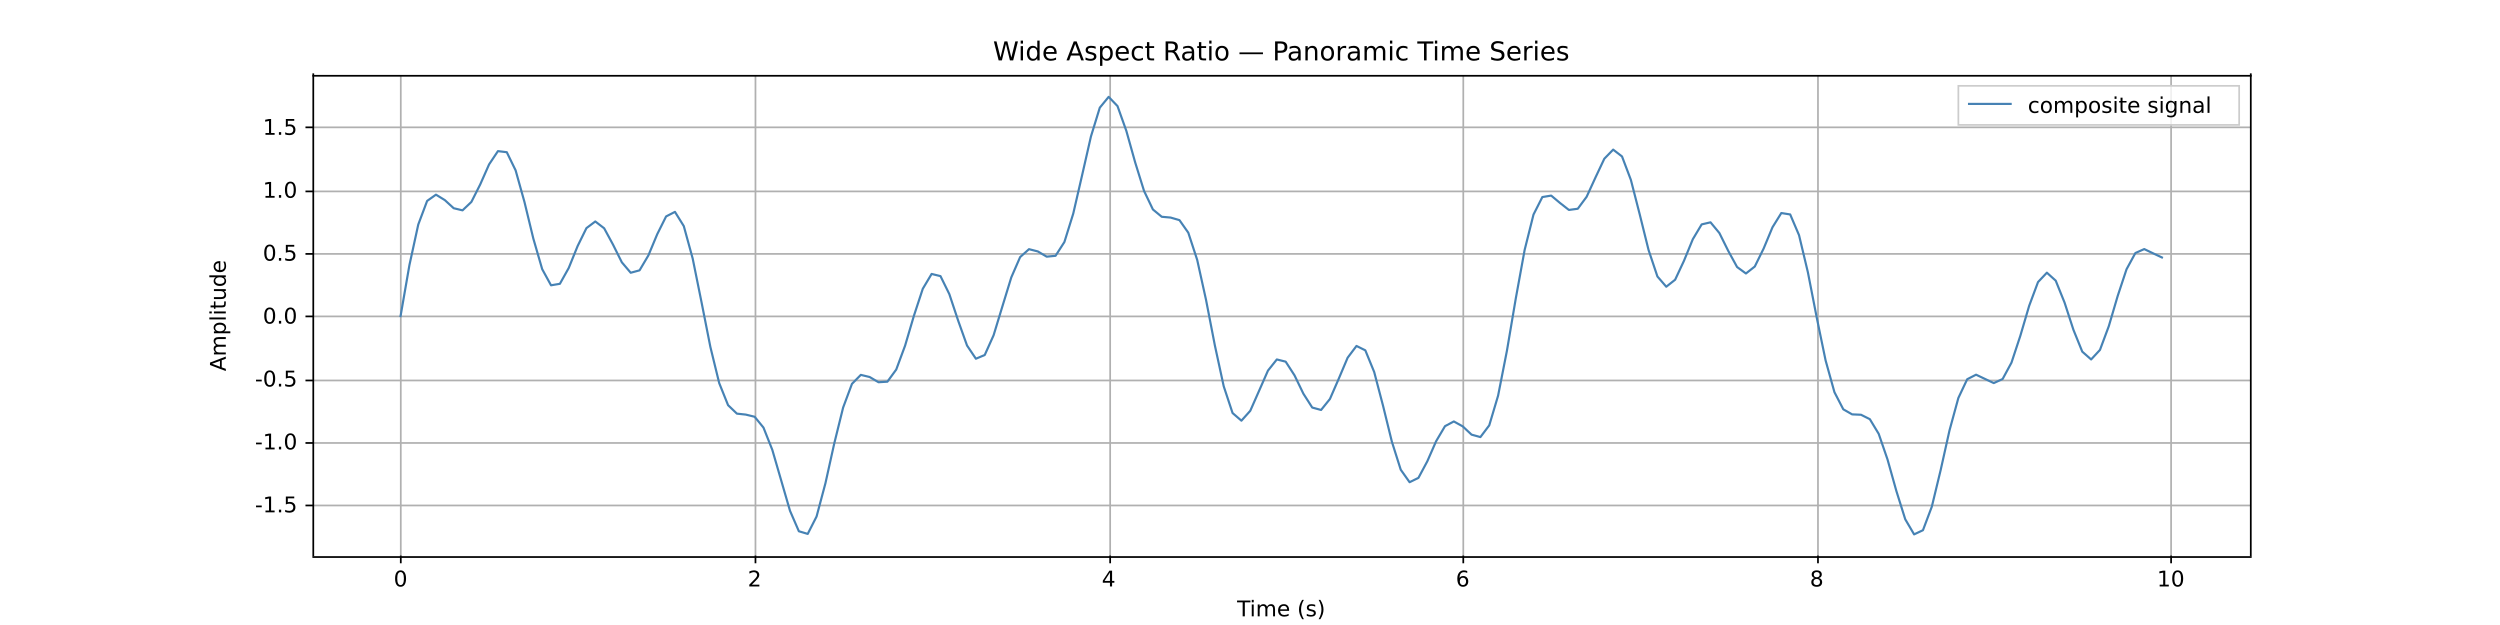
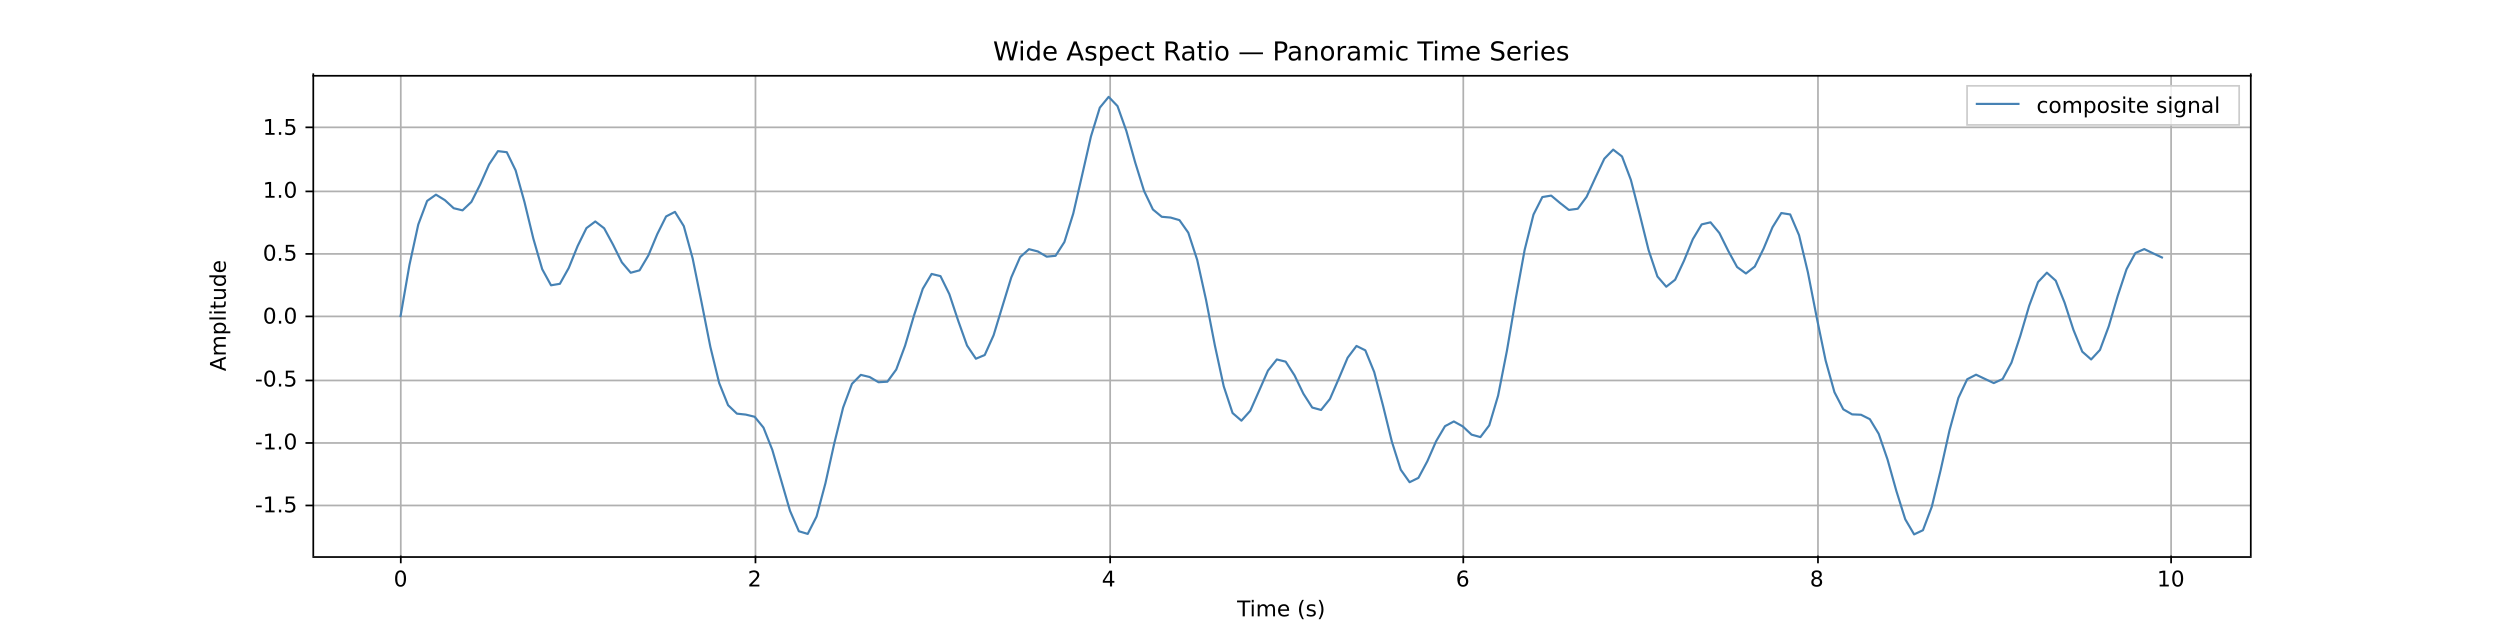
<svg xmlns="http://www.w3.org/2000/svg" width="1600" height="400" viewBox="0 0 1600 400">
  <defs>
    <clipPath id="clip-1">
      <rect x="200.00" y="44.00" width="1240.00" height="308.00" />
    </clipPath>
    <clipPath id="clip-2">
      <rect x="200.00" y="44.00" width="1240.00" height="308.00" />
    </clipPath>
    <clipPath id="clip-3">
      <rect x="200.00" y="44.00" width="1240.00" height="308.00" />
    </clipPath>
    <clipPath id="clip-4">
      <rect x="200.00" y="44.00" width="1240.00" height="308.00" />
    </clipPath>
    <clipPath id="clip-5">
      <rect x="200.00" y="44.00" width="1240.00" height="308.00" />
    </clipPath>
    <clipPath id="clip-6">
      <rect x="200.00" y="44.00" width="1240.00" height="308.00" />
    </clipPath>
    <clipPath id="clip-7">
      <rect x="200.00" y="44.00" width="1240.00" height="308.00" />
    </clipPath>
    <clipPath id="clip-8">
      <rect x="200.00" y="44.00" width="1240.00" height="308.00" />
    </clipPath>
    <clipPath id="clip-9">
      <rect x="200.00" y="44.00" width="1240.00" height="308.00" />
    </clipPath>
    <clipPath id="clip-10">
      <rect x="200.00" y="44.00" width="1240.00" height="308.00" />
    </clipPath>
    <clipPath id="clip-11">
      <rect x="200.00" y="44.00" width="1240.00" height="308.00" />
    </clipPath>
    <clipPath id="clip-12">
      <rect x="200.00" y="44.00" width="1240.00" height="308.00" />
    </clipPath>
    <clipPath id="clip-13">
      <rect x="200.00" y="44.00" width="1240.00" height="308.00" />
    </clipPath>
  </defs>
  <g transform="translate(0,400) scale(1,-1)">
    <rect width="1600" height="400" fill="white" />
    <path d="M 0.00 0.00 L 1600.00 0.00 L 1600.00 400.00 L 0.00 400.00 L 0.00 0.00 Z " fill="#FFFFFF" fill-opacity="1.00" stroke="#000000" stroke-opacity="1.00" stroke-width="0.00" stroke-linecap="butt" stroke-linejoin="miter" />
    <path d="M 200.00 44.00 L 1440.00 44.00 L 1440.00 352.00 L 200.00 352.00 L 200.00 44.00 Z " fill="#FFFFFF" fill-opacity="1.00" stroke="none" stroke-opacity="0.00" stroke-width="0.00" stroke-linecap="butt" stroke-linejoin="miter" />
    <path d="M 256.50 44.50 L 256.50 352.50 " fill="none" fill-opacity="0.00" stroke="#B0B0B0" stroke-opacity="1.00" stroke-width="1.11" stroke-linecap="butt" stroke-linejoin="miter" clip-path="url(#clip-1)" />
    <path d="M 483.50 44.50 L 483.50 352.50 " fill="none" fill-opacity="0.00" stroke="#B0B0B0" stroke-opacity="1.00" stroke-width="1.11" stroke-linecap="butt" stroke-linejoin="miter" clip-path="url(#clip-2)" />
    <path d="M 710.50 44.50 L 710.50 352.50 " fill="none" fill-opacity="0.00" stroke="#B0B0B0" stroke-opacity="1.00" stroke-width="1.11" stroke-linecap="butt" stroke-linejoin="miter" clip-path="url(#clip-3)" />
    <path d="M 936.50 44.50 L 936.50 352.50 " fill="none" fill-opacity="0.00" stroke="#B0B0B0" stroke-opacity="1.00" stroke-width="1.11" stroke-linecap="butt" stroke-linejoin="miter" clip-path="url(#clip-4)" />
    <path d="M 1163.50 44.50 L 1163.50 352.50 " fill="none" fill-opacity="0.00" stroke="#B0B0B0" stroke-opacity="1.00" stroke-width="1.11" stroke-linecap="butt" stroke-linejoin="miter" clip-path="url(#clip-5)" />
    <path d="M 1389.50 44.50 L 1389.50 352.50 " fill="none" fill-opacity="0.00" stroke="#B0B0B0" stroke-opacity="1.00" stroke-width="1.11" stroke-linecap="butt" stroke-linejoin="miter" clip-path="url(#clip-6)" />
    <path d="M 200.50 76.50 L 1440.50 76.50 " fill="none" fill-opacity="0.00" stroke="#B0B0B0" stroke-opacity="1.00" stroke-width="1.11" stroke-linecap="butt" stroke-linejoin="miter" clip-path="url(#clip-7)" />
    <path d="M 200.50 116.50 L 1440.50 116.50 " fill="none" fill-opacity="0.00" stroke="#B0B0B0" stroke-opacity="1.00" stroke-width="1.11" stroke-linecap="butt" stroke-linejoin="miter" clip-path="url(#clip-8)" />
    <path d="M 200.50 156.50 L 1440.50 156.50 " fill="none" fill-opacity="0.00" stroke="#B0B0B0" stroke-opacity="1.00" stroke-width="1.11" stroke-linecap="butt" stroke-linejoin="miter" clip-path="url(#clip-9)" />
    <path d="M 200.50 197.50 L 1440.50 197.50 " fill="none" fill-opacity="0.00" stroke="#B0B0B0" stroke-opacity="1.00" stroke-width="1.11" stroke-linecap="butt" stroke-linejoin="miter" clip-path="url(#clip-10)" />
    <path d="M 200.50 237.50 L 1440.50 237.50 " fill="none" fill-opacity="0.00" stroke="#B0B0B0" stroke-opacity="1.00" stroke-width="1.11" stroke-linecap="butt" stroke-linejoin="miter" clip-path="url(#clip-11)" />
    <path d="M 200.50 277.50 L 1440.50 277.50 " fill="none" fill-opacity="0.00" stroke="#B0B0B0" stroke-opacity="1.00" stroke-width="1.11" stroke-linecap="butt" stroke-linejoin="miter" clip-path="url(#clip-12)" />
    <path d="M 200.50 318.50 L 1440.50 318.50 " fill="none" fill-opacity="0.00" stroke="#B0B0B0" stroke-opacity="1.00" stroke-width="1.11" stroke-linecap="butt" stroke-linejoin="miter" clip-path="url(#clip-13)" />
    <path d="M 256.36 197.71 L 262.03 230.34 L 267.69 256.30 L 273.36 271.41 L 279.02 275.42 L 284.69 271.93 L 290.35 266.74 L 296.02 265.38 L 301.68 270.76 L 307.35 281.99 L 313.01 294.78 L 318.68 303.28 L 324.34 302.59 L 330.00 290.96 L 335.67 270.67 L 341.33 247.31 L 347.00 227.74 L 352.66 217.41 L 358.33 218.37 L 363.99 228.50 L 369.66 242.48 L 375.32 254.00 L 380.99 258.26 L 386.65 253.91 L 392.32 243.47 L 397.98 232.11 L 403.65 225.44 L 409.31 226.98 L 414.97 236.54 L 420.64 250.14 L 426.30 261.48 L 431.97 264.40 L 437.63 255.29 L 443.30 234.61 L 448.96 206.66 L 454.63 177.99 L 460.29 154.82 L 465.96 140.70 L 471.62 135.27 L 477.29 134.66 L 482.95 133.28 L 488.62 126.35 L 494.28 112.08 L 499.95 92.56 L 505.61 73.07 L 511.27 60.00 L 516.94 58.30 L 522.60 69.43 L 528.27 90.70 L 533.93 116.22 L 539.60 139.17 L 545.26 154.34 L 550.93 160.08 L 556.59 158.71 L 562.26 155.37 L 567.92 155.72 L 573.59 163.49 L 579.25 178.77 L 584.92 197.96 L 590.58 215.18 L 596.24 224.68 L 601.91 223.28 L 607.57 211.77 L 613.24 194.74 L 618.90 178.87 L 624.57 170.42 L 630.23 172.80 L 635.90 185.43 L 641.56 204.01 L 647.23 222.48 L 652.89 235.47 L 658.56 240.53 L 664.22 239.08 L 669.89 235.74 L 675.55 236.29 L 681.22 245.13 L 686.88 263.31 L 692.54 287.83 L 698.21 312.69 L 703.87 331.09 L 709.54 338.00 L 715.20 332.11 L 720.87 316.20 L 726.53 295.99 L 732.20 277.78 L 737.86 265.94 L 743.53 261.26 L 749.19 260.76 L 754.86 259.11 L 760.52 251.05 L 766.19 233.72 L 771.85 208.13 L 777.51 178.94 L 783.18 152.77 L 788.84 135.66 L 794.51 130.77 L 800.17 137.09 L 805.84 149.95 L 811.50 162.82 L 817.17 169.95 L 822.83 168.54 L 828.50 159.76 L 834.16 148.05 L 839.83 139.17 L 845.49 137.62 L 851.16 144.67 L 856.82 157.67 L 862.49 171.07 L 868.15 178.59 L 873.81 175.78 L 879.48 161.92 L 885.14 140.34 L 890.81 117.27 L 896.47 99.39 L 902.14 91.39 L 907.80 94.17 L 913.47 104.76 L 919.13 117.65 L 924.80 127.25 L 930.46 130.27 L 936.13 127.13 L 941.79 121.83 L 947.46 120.27 L 953.12 127.78 L 958.78 146.78 L 964.45 175.62 L 970.11 209.04 L 975.78 240.09 L 981.44 262.69 L 987.11 273.89 L 992.77 274.82 L 998.44 270.07 L 1004.10 265.64 L 1009.77 266.40 L 1015.43 274.04 L 1021.10 286.40 L 1026.76 298.41 L 1032.43 304.24 L 1038.09 299.87 L 1043.76 284.87 L 1049.42 262.81 L 1055.08 239.99 L 1060.75 223.05 L 1066.41 216.50 L 1072.08 220.97 L 1077.74 233.09 L 1083.41 246.92 L 1089.07 256.39 L 1094.74 257.71 L 1100.40 250.86 L 1106.07 239.45 L 1111.73 229.11 L 1117.40 224.97 L 1123.06 229.42 L 1128.73 240.95 L 1134.39 254.54 L 1140.05 263.66 L 1145.72 262.75 L 1151.38 249.49 L 1157.05 225.72 L 1162.71 196.76 L 1168.38 169.34 L 1174.04 149.00 L 1179.71 138.04 L 1185.37 134.80 L 1191.04 134.56 L 1196.70 131.73 L 1202.37 122.35 L 1208.03 105.89 L 1213.70 85.68 L 1219.36 67.66 L 1225.03 58.00 L 1230.69 60.66 L 1236.35 75.69 L 1242.02 99.15 L 1247.68 124.54 L 1253.35 145.30 L 1259.01 157.29 L 1264.68 160.20 L 1270.34 157.51 L 1276.01 154.83 L 1281.67 157.42 L 1287.34 167.90 L 1293.00 185.05 L 1298.67 204.29 L 1304.33 219.47 L 1310.00 225.48 L 1315.66 220.38 L 1321.32 206.35 L 1326.99 188.93 L 1332.65 174.95 L 1338.32 169.95 L 1343.98 176.06 L 1349.65 191.30 L 1355.31 210.54 L 1360.98 227.66 L 1366.64 238.06 L 1372.31 240.59 L 1377.97 237.88 L 1383.64 235.22 " fill="none" fill-opacity="0.00" stroke="#4682B4" stroke-opacity="1.00" stroke-width="1.39" stroke-linecap="square" stroke-linejoin="round" />
    <text font-family="DejaVu Sans" font-size="16.67" fill="#000000" fill-opacity="1.00" text-anchor="middle" transform="translate(820.00,361.33) scale(1,-1)">Wide Aspect Ratio — Panoramic Time Series</text>
    <path d="M 256.50 44.50 L 256.50 39.50 " fill="none" fill-opacity="0.00" stroke="#000000" stroke-opacity="1.00" stroke-width="1.11" stroke-linecap="butt" stroke-linejoin="miter" />
    <text font-family="DejaVu Sans" font-size="13.89" fill="#000000" fill-opacity="1.00" text-anchor="middle" dominant-baseline="text-before-edge" transform="translate(256.36,34.28) scale(1,-1)">0</text>
    <path d="M 483.50 44.50 L 483.50 39.50 " fill="none" fill-opacity="0.00" stroke="#000000" stroke-opacity="1.00" stroke-width="1.11" stroke-linecap="butt" stroke-linejoin="miter" />
    <text font-family="DejaVu Sans" font-size="13.89" fill="#000000" fill-opacity="1.00" text-anchor="middle" dominant-baseline="text-before-edge" transform="translate(482.95,34.28) scale(1,-1)">2</text>
    <path d="M 710.50 44.50 L 710.50 39.50 " fill="none" fill-opacity="0.00" stroke="#000000" stroke-opacity="1.00" stroke-width="1.11" stroke-linecap="butt" stroke-linejoin="miter" />
    <text font-family="DejaVu Sans" font-size="13.89" fill="#000000" fill-opacity="1.00" text-anchor="middle" dominant-baseline="text-before-edge" transform="translate(709.54,34.28) scale(1,-1)">4</text>
    <path d="M 936.50 44.50 L 936.50 39.50 " fill="none" fill-opacity="0.00" stroke="#000000" stroke-opacity="1.00" stroke-width="1.11" stroke-linecap="butt" stroke-linejoin="miter" />
    <text font-family="DejaVu Sans" font-size="13.89" fill="#000000" fill-opacity="1.00" text-anchor="middle" dominant-baseline="text-before-edge" transform="translate(936.13,34.28) scale(1,-1)">6</text>
    <path d="M 1163.50 44.50 L 1163.50 39.50 " fill="none" fill-opacity="0.00" stroke="#000000" stroke-opacity="1.00" stroke-width="1.11" stroke-linecap="butt" stroke-linejoin="miter" />
    <text font-family="DejaVu Sans" font-size="13.89" fill="#000000" fill-opacity="1.00" text-anchor="middle" dominant-baseline="text-before-edge" transform="translate(1162.71,34.28) scale(1,-1)">8</text>
    <path d="M 1389.50 44.50 L 1389.50 39.50 " fill="none" fill-opacity="0.00" stroke="#000000" stroke-opacity="1.00" stroke-width="1.11" stroke-linecap="butt" stroke-linejoin="miter" />
    <text font-family="DejaVu Sans" font-size="13.89" fill="#000000" fill-opacity="1.00" text-anchor="middle" dominant-baseline="text-before-edge" transform="translate(1389.30,34.28) scale(1,-1)">10</text>
    <text font-family="DejaVu Sans" font-size="13.89" fill="#000000" fill-opacity="1.00" text-anchor="middle" dominant-baseline="text-before-edge" transform="translate(820.00,15.17) scale(1,-1)">Time (s)</text>
    <path d="M 200.50 76.50 L 195.50 76.50 " fill="none" fill-opacity="0.00" stroke="#000000" stroke-opacity="1.00" stroke-width="1.11" stroke-linecap="butt" stroke-linejoin="miter" />
    <text font-family="DejaVu Sans" font-size="13.89" fill="#000000" fill-opacity="1.00" text-anchor="end" dominant-baseline="central" transform="translate(190.28,76.90) scale(1,-1)">-1.5</text>
    <path d="M 200.50 116.50 L 195.50 116.50 " fill="none" fill-opacity="0.00" stroke="#000000" stroke-opacity="1.00" stroke-width="1.11" stroke-linecap="butt" stroke-linejoin="miter" />
    <text font-family="DejaVu Sans" font-size="13.89" fill="#000000" fill-opacity="1.00" text-anchor="end" dominant-baseline="central" transform="translate(190.28,117.17) scale(1,-1)">-1.0</text>
    <path d="M 200.50 156.50 L 195.50 156.50 " fill="none" fill-opacity="0.00" stroke="#000000" stroke-opacity="1.00" stroke-width="1.11" stroke-linecap="butt" stroke-linejoin="miter" />
    <text font-family="DejaVu Sans" font-size="13.89" fill="#000000" fill-opacity="1.00" text-anchor="end" dominant-baseline="central" transform="translate(190.28,157.44) scale(1,-1)">-0.5</text>
    <path d="M 200.50 197.50 L 195.50 197.50 " fill="none" fill-opacity="0.00" stroke="#000000" stroke-opacity="1.00" stroke-width="1.11" stroke-linecap="butt" stroke-linejoin="miter" />
    <text font-family="DejaVu Sans" font-size="13.89" fill="#000000" fill-opacity="1.00" text-anchor="end" dominant-baseline="central" transform="translate(190.28,197.71) scale(1,-1)">0.0</text>
    <path d="M 200.50 237.50 L 195.50 237.50 " fill="none" fill-opacity="0.00" stroke="#000000" stroke-opacity="1.00" stroke-width="1.11" stroke-linecap="butt" stroke-linejoin="miter" />
    <text font-family="DejaVu Sans" font-size="13.89" fill="#000000" fill-opacity="1.00" text-anchor="end" dominant-baseline="central" transform="translate(190.28,237.98) scale(1,-1)">0.5</text>
    <path d="M 200.50 277.50 L 195.50 277.50 " fill="none" fill-opacity="0.00" stroke="#000000" stroke-opacity="1.00" stroke-width="1.11" stroke-linecap="butt" stroke-linejoin="miter" />
    <text font-family="DejaVu Sans" font-size="13.89" fill="#000000" fill-opacity="1.00" text-anchor="end" dominant-baseline="central" transform="translate(190.28,278.25) scale(1,-1)">1.0</text>
    <path d="M 200.50 318.50 L 195.50 318.50 " fill="none" fill-opacity="0.00" stroke="#000000" stroke-opacity="1.00" stroke-width="1.11" stroke-linecap="butt" stroke-linejoin="miter" />
    <text font-family="DejaVu Sans" font-size="13.89" fill="#000000" fill-opacity="1.00" text-anchor="end" dominant-baseline="central" transform="translate(190.28,318.52) scale(1,-1)">1.5</text>
    <text font-family="DejaVu Sans" font-size="13.89" fill="#000000" fill-opacity="1.00" text-anchor="middle" transform="translate(144.51,198.00) rotate(90.00) scale(1,-1)">Amplitude</text>
    <path d="M 200.50 44.50 L 200.50 352.50 " fill="none" fill-opacity="0.00" stroke="#000000" stroke-opacity="1.00" stroke-width="1.11" stroke-linecap="square" stroke-linejoin="miter" />
    <path d="M 1440.50 44.50 L 1440.50 352.50 " fill="none" fill-opacity="0.00" stroke="#000000" stroke-opacity="1.00" stroke-width="1.11" stroke-linecap="square" stroke-linejoin="miter" />
    <path d="M 200.50 43.50 L 1440.50 43.50 " fill="none" fill-opacity="0.00" stroke="#000000" stroke-opacity="1.00" stroke-width="1.11" stroke-linecap="square" stroke-linejoin="miter" />
    <path d="M 200.50 351.50 L 1440.50 351.50 " fill="none" fill-opacity="0.00" stroke="#000000" stroke-opacity="1.00" stroke-width="1.11" stroke-linecap="square" stroke-linejoin="miter" />
-     <path d="M 1253.35 320.06 L 1433.06 320.06 L 1433.06 345.06 L 1253.35 345.06 L 1253.35 320.06 Z " fill="#FFFFFF" fill-opacity="0.80" stroke="#CCCCCC" stroke-opacity="1.00" stroke-width="1.11" stroke-linecap="butt" stroke-linejoin="miter" />
-     <path d="M 1259.50 333.50 L 1287.50 333.50 " fill="none" fill-opacity="0.00" stroke="#4682B4" stroke-opacity="1.00" stroke-width="1.39" stroke-linecap="butt" stroke-linejoin="miter" />
-     <text font-family="DejaVu Sans" font-size="13.89" fill="#000000" fill-opacity="1.00" text-anchor="start" dominant-baseline="central" transform="translate(1297.80,332.56) scale(1,-1)">composite signal</text>
+     <path d="M 1258.92 320.06 L 1433.06 320.06 L 1433.06 345.06 L 1258.92 345.06 L 1258.92 320.06 Z " fill="#FFFFFF" fill-opacity="0.80" stroke="#CCCCCC" stroke-opacity="1.00" stroke-width="1.11" stroke-linecap="butt" stroke-linejoin="miter" />
+     <path d="M 1264.50 333.50 L 1292.50 333.50 " fill="none" fill-opacity="0.00" stroke="#4682B4" stroke-opacity="1.00" stroke-width="1.39" stroke-linecap="butt" stroke-linejoin="miter" />
+     <text font-family="DejaVu Sans" font-size="13.89" fill="#000000" fill-opacity="1.00" text-anchor="start" dominant-baseline="central" transform="translate(1303.36,332.56) scale(1,-1)">composite signal</text>
  </g>
</svg>
